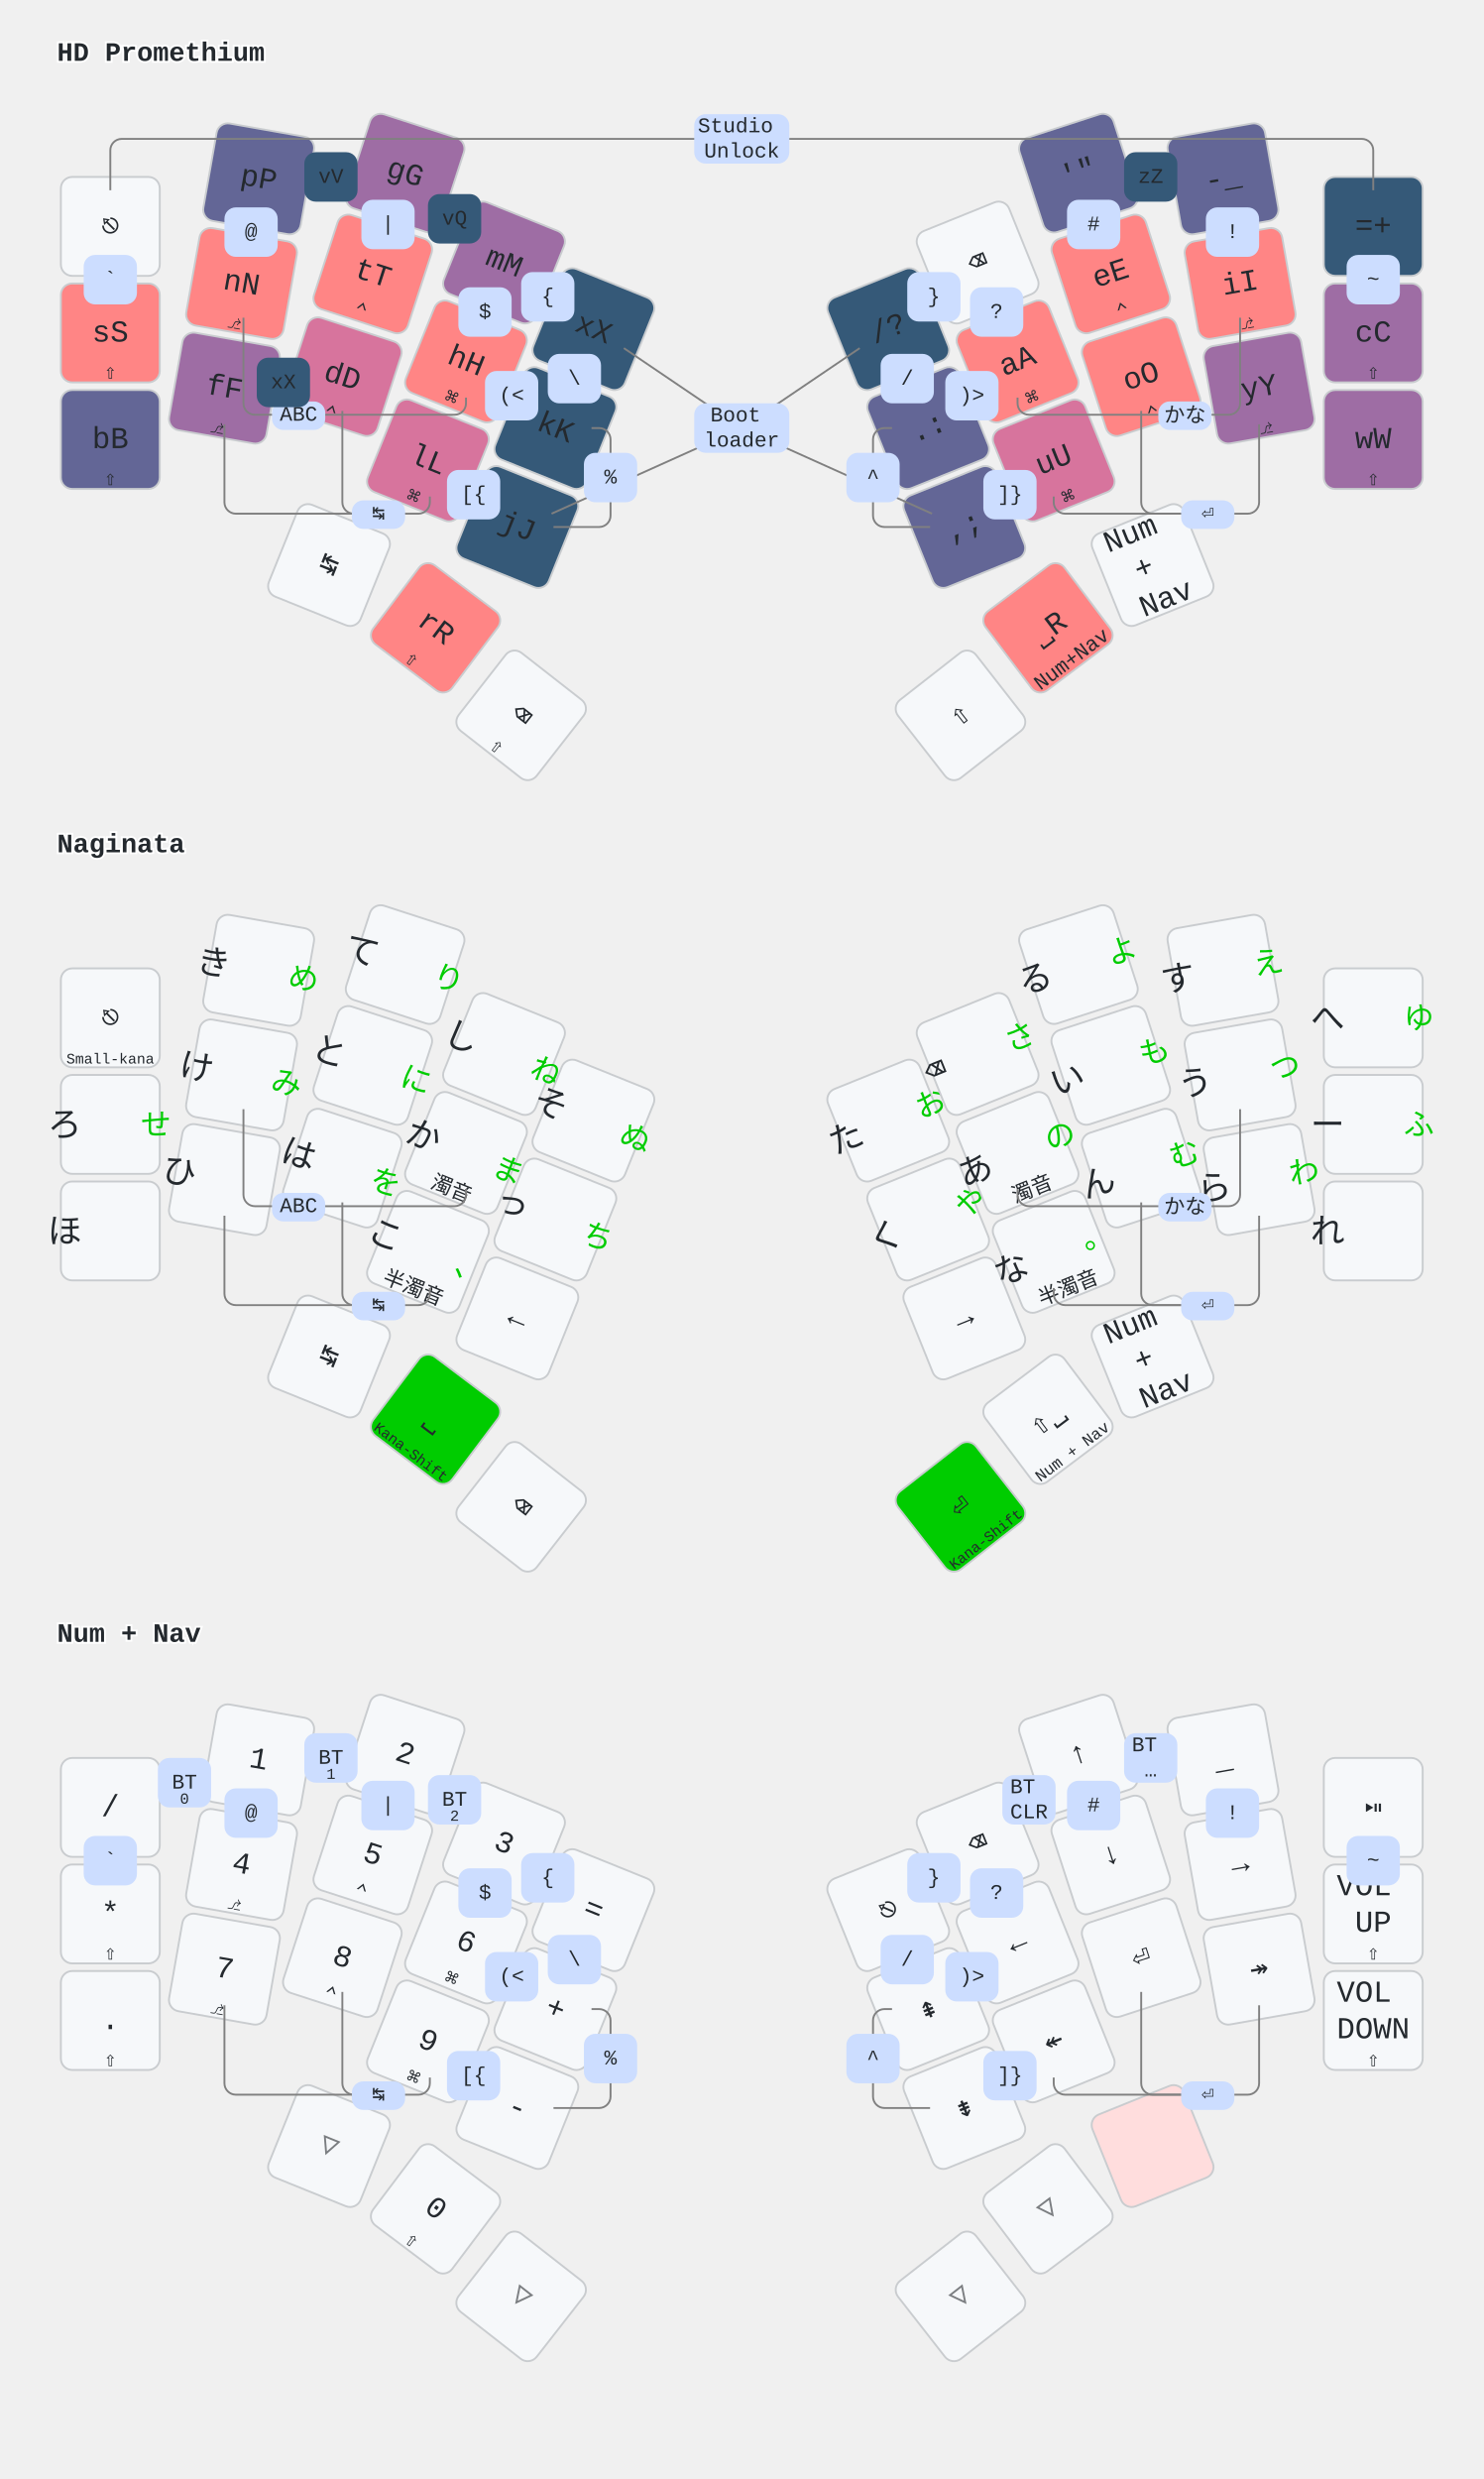
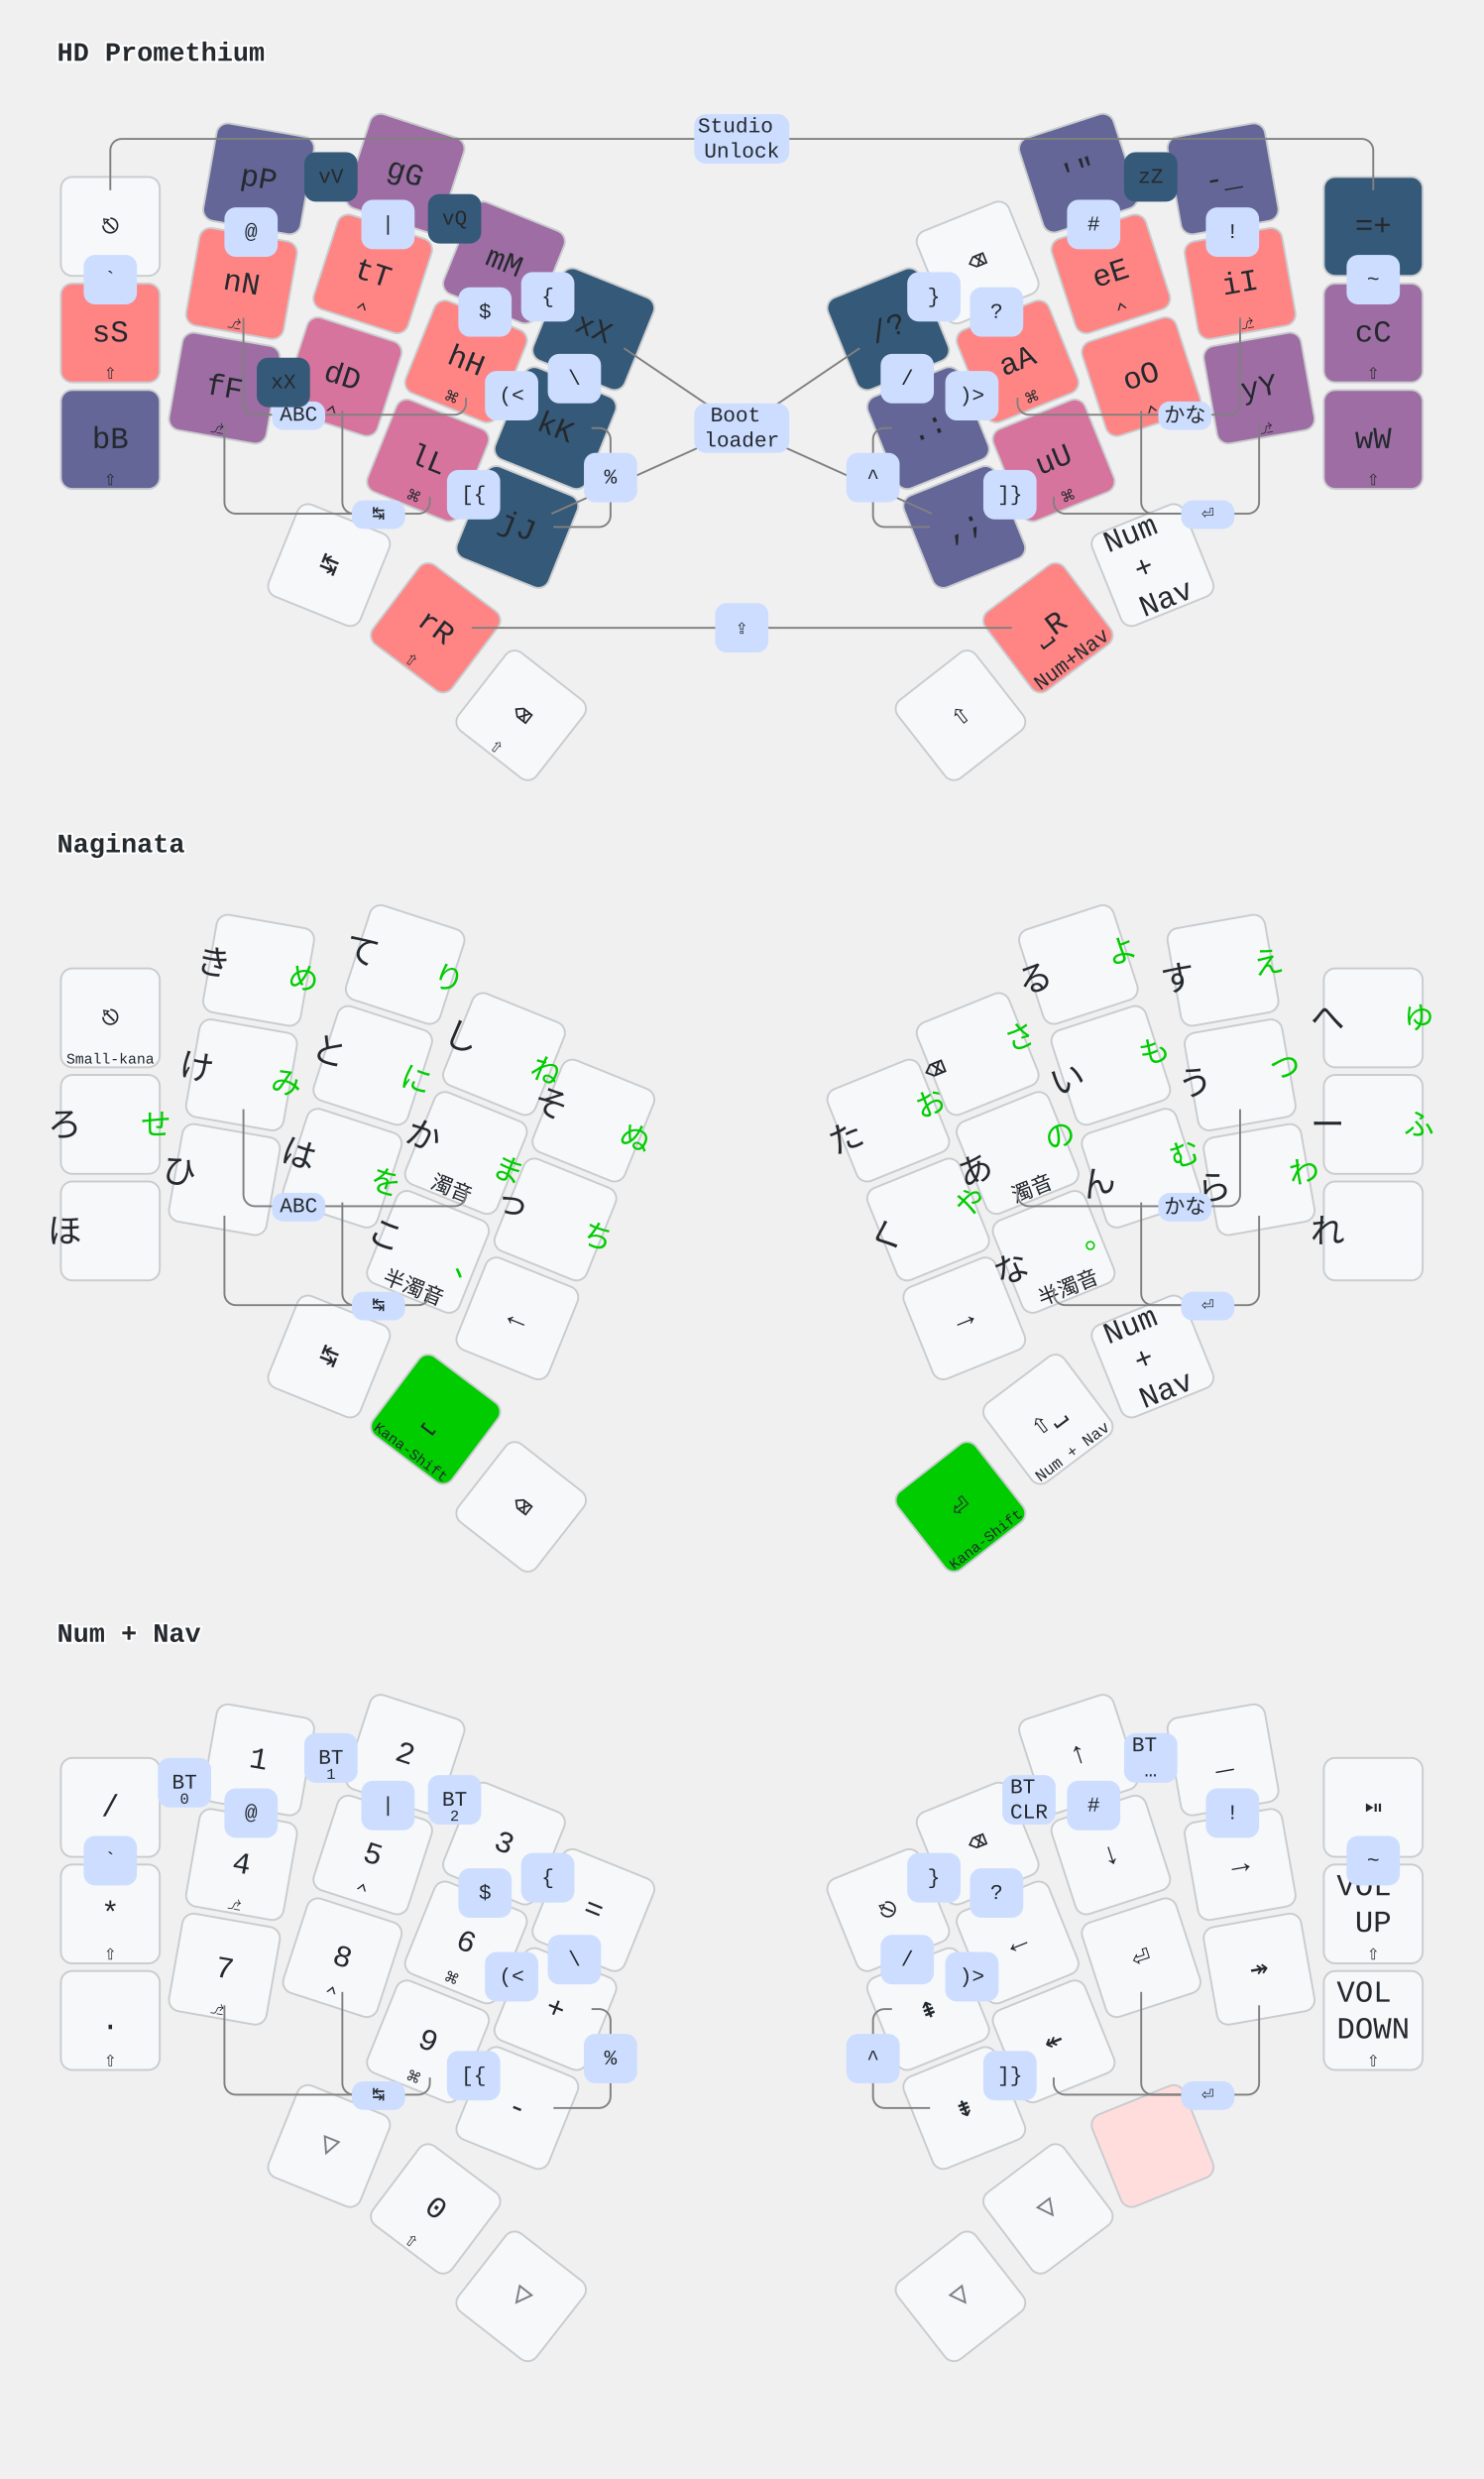
<svg xmlns="http://www.w3.org/2000/svg" width="780" height="1303" viewBox="0 0 780 1303" class="keymap">
  <style>/* inherit to force styles through use tags*/
svg path {
    fill: inherit;
}
/* font and background color specifications */
svg.keymap {
    font-family: SFMono-Regular,Consolas,Liberation Mono,Menlo,monospace;
    font-size: 14px;
    font-kerning: normal;
    text-rendering: optimizeLegibility;
    fill: #24292e;
}

/* default key styling */
rect.key {
    fill: #f6f8fa;
    stroke: #c9cccf;
    stroke-width: 1;
}

/* color accent for combo boxes */
rect.combo {
    fill: #cdf;
}

/* color accent for held keys */
rect.held, rect.combo.held {
    fill: #fdd;
}

/* color accent for ghost (optional) keys */
rect.ghost, rect.combo.ghost {
    stroke-dasharray: 4, 4;
    stroke-width: 2;
}

text {
    text-anchor: middle;
    dominant-baseline: middle;
}

/* styling for layer labels */
text.label {
    font-weight: bold;
    text-anchor: start;
    stroke: white;
    stroke-width: 2;
    paint-order: stroke;
}

text.tap {
    font-size: 16px;
}

/* styling for combo tap, and key hold/shifted label text */
text.combo, text.hold, text.shifted {
    font-size: 11px;
}

text.hold {
    text-anchor: middle;
    dominant-baseline: auto;
}

text.shifted {
    text-anchor: middle;
    dominant-baseline: hanging;
}

/* styling for hold/shifted label text in combo box */
text.combo.hold, text.combo.shifted {
    font-size: 8px;
}

/* lighter symbol for transparent keys */
text.trans {
    fill: #7b7e81;
}

/* styling for combo dendrons */
path.combo {
    stroke-width: 1;
    stroke: gray;
    fill: none;
}

/* Start Tabler Icons Cleanup */
/* cannot use height/width with glyphs */
.icon-tabler &gt; path {
    fill: inherit;
    stroke: inherit;
}
/* hide tabler's default box */
.icon-tabler &gt; path[stroke="none"][fill="none"] {
    visibility: collapse;
}

rect.low {
    fill: #355978;
}
rect.medium-low {
    fill: #636696;
}
rect.medium {
    fill: #9E6DA4;
}
rect.medium-high {
    fill: #D7749D;
}
rect.high {
    fill: #FF8585;
}

/* green styling for Naginata kana-shift */
rect.kshift {
    fill: #00CC00;
}
text.left {
    font-size: 18px;
    translate: 16px 7px;
}
text.right {
    fill: #00CC00;
    font-size: 16px;
    translate: -16px -10px;
}
</style>
  <g transform="translate(30, 0)" class="layer-HD Promethium">
    <text x="0" y="28" class="label" id="HD-Promethium">HD Promethium</text>
    <g transform="translate(0, 56)">
      <g transform="translate(28, 63)" class="key keypos-0">
        <rect rx="6" ry="6" x="-26" y="-26" width="52" height="52" class="key" />
        <text x="0" y="0" class="key tap">⎋</text>
      </g>
      <g transform="translate(106, 38) rotate(10.0)" class="key medium-low keypos-1">
        <rect rx="6" ry="6" x="-26" y="-26" width="52" height="52" class="key medium-low" />
        <text x="0" y="0" class="key medium-low tap">pP</text>
      </g>
      <g transform="translate(183, 35) rotate(18.0)" class="key medium keypos-2">
        <rect rx="6" ry="6" x="-26" y="-26" width="52" height="52" class="key medium" />
        <text x="0" y="0" class="key medium tap">gG</text>
      </g>
      <g transform="translate(235, 82) rotate(22.0)" class="key medium keypos-3">
        <rect rx="6" ry="6" x="-26" y="-26" width="52" height="52" class="key medium" />
        <text x="0" y="0" class="key medium tap">mM</text>
      </g>
      <g transform="translate(282, 117) rotate(22.0)" class="key low keypos-4">
        <rect rx="6" ry="6" x="-26" y="-26" width="52" height="52" class="key low" />
        <text x="0" y="0" class="key low tap">xX</text>
      </g>
      <g transform="translate(437, 117) rotate(-22.0)" class="key low keypos-5">
        <rect rx="6" ry="6" x="-26" y="-26" width="52" height="52" class="key low" />
        <text x="0" y="0" class="key low tap">/?</text>
      </g>
      <g transform="translate(484, 82) rotate(-22.0)" class="key keypos-6">
        <rect rx="6" ry="6" x="-26" y="-26" width="52" height="52" class="key" />
        <text x="0" y="0" class="key tap">⌫</text>
      </g>
      <g transform="translate(537, 35) rotate(-18.0)" class="key medium-low keypos-7">
        <rect rx="6" ry="6" x="-26" y="-26" width="52" height="52" class="key medium-low" />
        <text x="0" y="0" class="key medium-low tap">'"</text>
      </g>
      <g transform="translate(613, 38) rotate(-10.0)" class="key medium-low keypos-8">
        <rect rx="6" ry="6" x="-26" y="-26" width="52" height="52" class="key medium-low" />
        <text x="0" y="0" class="key medium-low tap">-_</text>
      </g>
      <g transform="translate(692, 63)" class="key low keypos-9">
        <rect rx="6" ry="6" x="-26" y="-26" width="52" height="52" class="key low" />
        <text x="0" y="0" class="key low tap">=+</text>
      </g>
      <g transform="translate(28, 119)" class="key high keypos-10">
        <rect rx="6" ry="6" x="-26" y="-26" width="52" height="52" class="key high" />
        <text x="0" y="0" class="key high tap">sS</text>
        <text x="0" y="24" class="key high hold">⇧</text>
      </g>
      <g transform="translate(97, 93) rotate(10.0)" class="key high keypos-11">
        <rect rx="6" ry="6" x="-26" y="-26" width="52" height="52" class="key high" />
        <text x="0" y="0" class="key high tap">nN</text>
        <text x="0" y="24" class="key high hold">⎇</text>
      </g>
      <g transform="translate(166, 88) rotate(18.0)" class="key high keypos-12">
        <rect rx="6" ry="6" x="-26" y="-26" width="52" height="52" class="key high" />
        <text x="0" y="0" class="key high tap">tT</text>
        <text x="0" y="24" class="key high hold">⌃</text>
      </g>
      <g transform="translate(215, 134) rotate(22.0)" class="key high keypos-13">
        <rect rx="6" ry="6" x="-26" y="-26" width="52" height="52" class="key high" />
        <text x="0" y="0" class="key high tap">hH</text>
        <text x="0" y="24" class="key high hold">⌘</text>
      </g>
      <g transform="translate(262, 169) rotate(22.0)" class="key low keypos-14">
        <rect rx="6" ry="6" x="-26" y="-26" width="52" height="52" class="key low" />
        <text x="0" y="0" class="key low tap">kK</text>
      </g>
      <g transform="translate(458, 169) rotate(-22.0)" class="key medium-low keypos-15">
        <rect rx="6" ry="6" x="-26" y="-26" width="52" height="52" class="key medium-low" />
        <text x="0" y="0" class="key medium-low tap">.:</text>
      </g>
      <g transform="translate(505, 134) rotate(-22.0)" class="key high keypos-16">
        <rect rx="6" ry="6" x="-26" y="-26" width="52" height="52" class="key high" />
        <text x="0" y="0" class="key high tap">aA</text>
        <text x="0" y="24" class="key high hold">⌘</text>
      </g>
      <g transform="translate(554, 88) rotate(-18.0)" class="key high keypos-17">
        <rect rx="6" ry="6" x="-26" y="-26" width="52" height="52" class="key high" />
        <text x="0" y="0" class="key high tap">eE</text>
        <text x="0" y="24" class="key high hold">⌃</text>
      </g>
      <g transform="translate(622, 93) rotate(-10.0)" class="key high keypos-18">
        <rect rx="6" ry="6" x="-26" y="-26" width="52" height="52" class="key high" />
        <text x="0" y="0" class="key high tap">iI</text>
        <text x="0" y="24" class="key high hold">⎇</text>
      </g>
      <g transform="translate(692, 119)" class="key medium keypos-19">
        <rect rx="6" ry="6" x="-26" y="-26" width="52" height="52" class="key medium" />
        <text x="0" y="0" class="key medium tap">cC</text>
        <text x="0" y="24" class="key medium hold">⇧</text>
      </g>
      <g transform="translate(28, 175)" class="key medium-low keypos-20">
        <rect rx="6" ry="6" x="-26" y="-26" width="52" height="52" class="key medium-low" />
        <text x="0" y="0" class="key medium-low tap">bB</text>
        <text x="0" y="24" class="key medium-low hold">⇧</text>
      </g>
      <g transform="translate(88, 148) rotate(10.0)" class="key medium keypos-21">
        <rect rx="6" ry="6" x="-26" y="-26" width="52" height="52" class="key medium" />
        <text x="0" y="0" class="key medium tap">fF</text>
        <text x="0" y="24" class="key medium hold">⎇</text>
      </g>
      <g transform="translate(150, 142) rotate(18.0)" class="key medium-high keypos-22">
        <rect rx="6" ry="6" x="-26" y="-26" width="52" height="52" class="key medium-high" />
        <text x="0" y="0" class="key medium-high tap">dD</text>
        <text x="0" y="24" class="key medium-high hold">⌃</text>
      </g>
      <g transform="translate(195, 186) rotate(22.0)" class="key medium-high keypos-23">
        <rect rx="6" ry="6" x="-26" y="-26" width="52" height="52" class="key medium-high" />
        <text x="0" y="0" class="key medium-high tap">lL</text>
        <text x="0" y="24" class="key medium-high hold">⌘</text>
      </g>
      <g transform="translate(242, 221) rotate(22.0)" class="key low keypos-24">
        <rect rx="6" ry="6" x="-26" y="-26" width="52" height="52" class="key low" />
        <text x="0" y="0" class="key low tap">jJ</text>
      </g>
      <g transform="translate(477, 221) rotate(-22.0)" class="key medium-low keypos-25">
        <rect rx="6" ry="6" x="-26" y="-26" width="52" height="52" class="key medium-low" />
        <text x="0" y="0" class="key medium-low tap">,;</text>
      </g>
      <g transform="translate(524, 186) rotate(-22.0)" class="key medium-high keypos-26">
        <rect rx="6" ry="6" x="-26" y="-26" width="52" height="52" class="key medium-high" />
        <text x="0" y="0" class="key medium-high tap">uU</text>
        <text x="0" y="24" class="key medium-high hold">⌘</text>
      </g>
      <g transform="translate(570, 142) rotate(-18.0)" class="key high keypos-27">
        <rect rx="6" ry="6" x="-26" y="-26" width="52" height="52" class="key high" />
        <text x="0" y="0" class="key high tap">oO</text>
        <text x="0" y="24" class="key high hold">⌃</text>
      </g>
      <g transform="translate(632, 148) rotate(-10.0)" class="key medium keypos-28">
        <rect rx="6" ry="6" x="-26" y="-26" width="52" height="52" class="key medium" />
        <text x="0" y="0" class="key medium tap">yY</text>
        <text x="0" y="24" class="key medium hold">⎇</text>
      </g>
      <g transform="translate(692, 175)" class="key medium keypos-29">
        <rect rx="6" ry="6" x="-26" y="-26" width="52" height="52" class="key medium" />
        <text x="0" y="0" class="key medium tap">wW</text>
        <text x="0" y="24" class="key medium hold">⇧</text>
      </g>
      <g transform="translate(143, 241) rotate(22.0)" class="key keypos-30">
        <rect rx="6" ry="6" x="-26" y="-26" width="52" height="52" class="key" />
        <text x="0" y="0" class="key tap">↹</text>
      </g>
      <g transform="translate(199, 274) rotate(37.0)" class="key high keypos-31">
        <rect rx="6" ry="6" x="-26" y="-26" width="52" height="52" class="key high" />
        <text x="0" y="0" class="key high tap">rR</text>
        <text x="0" y="24" class="key high hold">⇧</text>
      </g>
      <g transform="translate(244, 320) rotate(38.0)" class="key keypos-32">
        <rect rx="6" ry="6" x="-26" y="-26" width="52" height="52" class="key" />
        <text x="0" y="0" class="key tap">⌫</text>
        <text x="0" y="24" class="key hold">⇧</text>
      </g>
      <g transform="translate(475, 320) rotate(-38.0)" class="key keypos-33">
        <rect rx="6" ry="6" x="-26" y="-26" width="52" height="52" class="key" />
        <text x="0" y="0" class="key tap">⇧</text>
      </g>
      <g transform="translate(521, 274) rotate(-37.0)" class="key high keypos-34">
        <rect rx="6" ry="6" x="-26" y="-26" width="52" height="52" class="key high" />
        <text x="0" y="0" class="key high tap">⎵R</text>
        <text x="0" y="24" class="key high hold">Num+Nav</text>
      </g>
      <g transform="translate(576, 241) rotate(-22.0)" class="key keypos-35">
        <rect rx="6" ry="6" x="-26" y="-26" width="52" height="52" class="key" />
        <a href="#Num--Nav">
          <text x="0" y="0" class="key tap layer-activator">
            <tspan x="0" dy="-1.2em">Num</tspan>
            <tspan x="0" dy="1.2em">+</tspan>
            <tspan x="0" dy="1.2em">Nav</tspan>
          </text>
        </a>
      </g>
      <g class="combo combopos-0">
        <path d="M360,17 h-326 a6.0,6.0 0 0 0 -6.0,6.0 v21" class="combo" />
        <path d="M360,17 h326 a6.0,6.0 0 0 1 6.0,6.0 v21" class="combo" />
        <rect rx="6" ry="6" x="335" y="4" width="50" height="26" class="combo" />
        <text x="360" y="17" class="combo tap">
          <tspan x="360" dy="-0.6em">Studio</tspan>
          <tspan x="360" dy="1.2em">Unlock</tspan>
        </text>
      </g>
      <g class="combo combopos-1">
        <path d="M360,169 l-62,-42" class="combo" />
        <path d="M360,169 l62,-42" class="combo" />
        <path d="M360,169 l-100,45" class="combo" />
        <path d="M360,169 l100,45" class="combo" />
        <rect rx="6" ry="6" x="335" y="156" width="50" height="26" class="combo" />
        <text x="360" y="169" class="combo tap">
          <tspan x="360" dy="-0.6em">Boot</tspan>
          <tspan x="360" dy="1.2em">loader</tspan>
        </text>
      </g>
      <g class="combo combopos-2">
        <path d="M593,162 h-82 a6.0,6.0 0 0 1 -6.0,-6.0 v-3" class="combo" />
        <path d="M593,162 h23 a6.0,6.0 0 0 0 6.0,-6.0 v-45" class="combo" />
        <rect rx="6" ry="6" x="579" y="155" width="28" height="15" class="combo" />
        <text x="593" y="162" class="combo tap">かな</text>
      </g>
      <g class="combo combopos-3">
        <path d="M127,162 h82 a6.0,6.0 0 0 0 6.0,-6.0 v-3" class="combo" />
        <path d="M127,162 h-23 a6.0,6.0 0 0 1 -6.0,-6.0 v-45" class="combo" />
        <rect rx="6" ry="6" x="113" y="155" width="28" height="15" class="combo" />
        <text x="127" y="162" class="combo tap">ABC</text>
      </g>
      <g class="combo combopos-6">
        <path d="M169,214 h21 a6.0,6.0 0 0 0 6.0,-6.0 v-3" class="combo" />
        <path d="M169,214 h-13 a6.0,6.0 0 0 1 -6.0,-6.0 v-48" class="combo" />
        <path d="M169,214 h-75 a6.0,6.0 0 0 1 -6.0,-6.0 v-41" class="combo" />
        <rect rx="6" ry="6" x="155" y="207" width="28" height="15" class="combo" />
        <text x="169" y="214" class="combo tap">↹</text>
      </g>
      <g class="combo combopos-7">
        <path d="M605,214 h-75 a6.0,6.0 0 0 1 -6.0,-6.0 v-3" class="combo" />
        <path d="M605,214 h-29 a6.0,6.0 0 0 1 -6.0,-6.0 v-48" class="combo" />
        <path d="M605,214 h21 a6.0,6.0 0 0 0 6.0,-6.0 v-41" class="combo" />
        <rect rx="6" ry="6" x="591" y="207" width="28" height="15" class="combo" />
        <text x="605" y="214" class="combo tap">⏎</text>
      </g>
      <g class="combo low combopos-8">
        <rect rx="6" ry="6" x="195" y="46" width="28" height="26" class="combo low" />
        <text x="209" y="59" class="combo low tap">vQ</text>
      </g>
      <g class="combo low combopos-9">
        <rect rx="6" ry="6" x="561" y="24" width="28" height="26" class="combo low" />
        <text x="575" y="37" class="combo low tap">zZ</text>
      </g>
      <g class="combo low combopos-10">
        <rect rx="6" ry="6" x="130" y="24" width="28" height="26" class="combo low" />
        <text x="144" y="37" class="combo low tap">vV</text>
      </g>
      <g class="combo low combopos-11">
        <rect rx="6" ry="6" x="105" y="132" width="28" height="26" class="combo low" />
        <text x="119" y="145" class="combo low tap">xX</text>
      </g>
      <g class="combo combopos-12">
+         <path d="M360,274 l-142,0" class="combo" />
+         <path d="M360,274 l142,0" class="combo" />
+         <rect rx="6" ry="6" x="346" y="261" width="28" height="26" class="combo" />
+         <text x="360" y="274" class="combo tap">⇪</text>
+       </g>
+       <g class="combo combopos-13">
        <rect rx="6" ry="6" x="14" y="78" width="28" height="26" class="combo" />
        <text x="28" y="91" class="combo tap">`</text>
      </g>
-       <g class="combo combopos-13">
+       <g class="combo combopos-14">
        <rect rx="6" ry="6" x="88" y="53" width="28" height="26" class="combo" />
        <text x="102" y="66" class="combo tap">@</text>
      </g>
-       <g class="combo combopos-14">
+       <g class="combo combopos-15">
        <rect rx="6" ry="6" x="160" y="49" width="28" height="26" class="combo" />
        <text x="174" y="62" class="combo tap">|</text>
      </g>
-       <g class="combo combopos-15">
+       <g class="combo combopos-16">
        <rect rx="6" ry="6" x="211" y="95" width="28" height="26" class="combo" />
        <text x="225" y="108" class="combo tap">$</text>
      </g>
-       <g class="combo combopos-16">
+       <g class="combo combopos-17">
        <rect rx="6" ry="6" x="258" y="130" width="28" height="26" class="combo" />
        <text x="272" y="143" class="combo tap">\</text>
      </g>
-       <g class="combo combopos-17">
+       <g class="combo combopos-18">
        <path d="M291,195 v-20 a6.0,6.0 0 0 0 -6.0,-6.0 h-4" class="combo" />
        <path d="M291,195 v20 a6.0,6.0 0 0 1 -6.0,6.0 h-24" class="combo" />
        <rect rx="6" ry="6" x="277" y="182" width="28" height="26" class="combo" />
        <text x="291" y="195" class="combo tap">%</text>
      </g>
-       <g class="combo combopos-18">
+       <g class="combo combopos-19">
        <path d="M429,195 v-20 a6.0,6.0 0 0 1 6.0,-6.0 h4" class="combo" />
        <path d="M429,195 v20 a6.0,6.0 0 0 0 6.0,6.0 h24" class="combo" />
        <rect rx="6" ry="6" x="415" y="182" width="28" height="26" class="combo" />
        <text x="429" y="195" class="combo tap">^</text>
      </g>
-       <g class="combo combopos-19">
+       <g class="combo combopos-20">
        <rect rx="6" ry="6" x="433" y="130" width="28" height="26" class="combo" />
        <text x="447" y="143" class="combo tap">/</text>
      </g>
-       <g class="combo combopos-20">
+       <g class="combo combopos-21">
        <rect rx="6" ry="6" x="480" y="95" width="28" height="26" class="combo" />
        <text x="494" y="108" class="combo tap">?</text>
      </g>
-       <g class="combo combopos-21">
+       <g class="combo combopos-22">
        <rect rx="6" ry="6" x="531" y="49" width="28" height="26" class="combo" />
        <text x="545" y="62" class="combo tap">#</text>
      </g>
-       <g class="combo combopos-22">
+       <g class="combo combopos-23">
        <rect rx="6" ry="6" x="604" y="53" width="28" height="26" class="combo" />
        <text x="618" y="66" class="combo tap">!</text>
      </g>
-       <g class="combo combopos-23">
+       <g class="combo combopos-24">
        <rect rx="6" ry="6" x="678" y="78" width="28" height="26" class="combo" />
        <text x="692" y="91" class="combo tap">~</text>
      </g>
-       <g class="combo combopos-24">
+       <g class="combo combopos-25">
        <rect rx="6" ry="6" x="244" y="87" width="28" height="26" class="combo" />
        <text x="258" y="100" class="combo tap">{</text>
      </g>
-       <g class="combo combopos-25">
+       <g class="combo combopos-26">
        <rect rx="6" ry="6" x="447" y="87" width="28" height="26" class="combo" />
        <text x="461" y="100" class="combo tap">}</text>
      </g>
-       <g class="combo combopos-26">
+       <g class="combo combopos-27">
        <rect rx="6" ry="6" x="225" y="139" width="28" height="26" class="combo" />
        <text x="239" y="152" class="combo tap">(&lt;</text>
      </g>
-       <g class="combo combopos-27">
+       <g class="combo combopos-28">
        <rect rx="6" ry="6" x="467" y="139" width="28" height="26" class="combo" />
        <text x="481" y="152" class="combo tap">)&gt;</text>
      </g>
-       <g class="combo combopos-28">
+       <g class="combo combopos-29">
        <rect rx="6" ry="6" x="205" y="191" width="28" height="26" class="combo" />
        <text x="219" y="204" class="combo tap">[{</text>
      </g>
-       <g class="combo combopos-29">
+       <g class="combo combopos-30">
        <rect rx="6" ry="6" x="487" y="191" width="28" height="26" class="combo" />
        <text x="501" y="204" class="combo tap">]}</text>
      </g>
    </g>
  </g>
  <g transform="translate(30, 416)" class="layer-Naginata">
    <text x="0" y="28" class="label" id="Naginata">Naginata</text>
    <g transform="translate(0, 56)">
      <g transform="translate(28, 63)" class="key keypos-0">
        <rect rx="6" ry="6" x="-26" y="-26" width="52" height="52" class="key" />
        <text x="0" y="0" class="key tap">⎋</text>
        <text x="0" y="24" class="key hold">
          <tspan style="font-size: 70%">Small-kana</tspan>
        </text>
      </g>
      <g transform="translate(106, 38) rotate(10.0)" class="key keypos-1">
        <rect rx="6" ry="6" x="-26" y="-26" width="52" height="52" class="key" />
        <text x="-24" y="0" class="key left">き</text>
        <text x="24" y="0" class="key right">め</text>
      </g>
      <g transform="translate(183, 35) rotate(18.0)" class="key keypos-2">
        <rect rx="6" ry="6" x="-26" y="-26" width="52" height="52" class="key" />
        <text x="-24" y="0" class="key left">て</text>
        <text x="24" y="0" class="key right">り</text>
      </g>
      <g transform="translate(235, 82) rotate(22.0)" class="key keypos-3">
        <rect rx="6" ry="6" x="-26" y="-26" width="52" height="52" class="key" />
        <text x="-24" y="0" class="key left">し</text>
        <text x="24" y="0" class="key right">ね</text>
      </g>
      <g transform="translate(282, 117) rotate(22.0)" class="key keypos-4">
        <rect rx="6" ry="6" x="-26" y="-26" width="52" height="52" class="key" />
        <text x="-24" y="0" class="key left">そ</text>
        <text x="24" y="0" class="key right">ぬ</text>
      </g>
      <g transform="translate(437, 117) rotate(-22.0)" class="key keypos-5">
        <rect rx="6" ry="6" x="-26" y="-26" width="52" height="52" class="key" />
        <text x="-24" y="0" class="key left">た</text>
        <text x="24" y="0" class="key right">お</text>
      </g>
      <g transform="translate(484, 82) rotate(-22.0)" class="key keypos-6">
        <rect rx="6" ry="6" x="-26" y="-26" width="52" height="52" class="key" />
        <text x="-24" y="0" class="key left">⌫</text>
        <text x="24" y="0" class="key right">さ</text>
      </g>
      <g transform="translate(537, 35) rotate(-18.0)" class="key keypos-7">
        <rect rx="6" ry="6" x="-26" y="-26" width="52" height="52" class="key" />
        <text x="-24" y="0" class="key left">る</text>
        <text x="24" y="0" class="key right">よ</text>
      </g>
      <g transform="translate(613, 38) rotate(-10.0)" class="key keypos-8">
        <rect rx="6" ry="6" x="-26" y="-26" width="52" height="52" class="key" />
        <text x="-24" y="0" class="key left">す</text>
        <text x="24" y="0" class="key right">え</text>
      </g>
      <g transform="translate(692, 63)" class="key keypos-9">
        <rect rx="6" ry="6" x="-26" y="-26" width="52" height="52" class="key" />
        <text x="-24" y="0" class="key left">へ</text>
        <text x="24" y="0" class="key right">ゆ</text>
      </g>
      <g transform="translate(28, 119)" class="key keypos-10">
        <rect rx="6" ry="6" x="-26" y="-26" width="52" height="52" class="key" />
        <text x="-24" y="0" class="key left">ろ</text>
        <text x="24" y="0" class="key right">せ</text>
      </g>
      <g transform="translate(97, 93) rotate(10.0)" class="key keypos-11">
        <rect rx="6" ry="6" x="-26" y="-26" width="52" height="52" class="key" />
        <text x="-24" y="0" class="key left">け</text>
        <text x="24" y="0" class="key right">み</text>
      </g>
      <g transform="translate(166, 88) rotate(18.0)" class="key keypos-12">
        <rect rx="6" ry="6" x="-26" y="-26" width="52" height="52" class="key" />
        <text x="-24" y="0" class="key left">と</text>
        <text x="24" y="0" class="key right">に</text>
      </g>
      <g transform="translate(215, 134) rotate(22.0)" class="key keypos-13">
        <rect rx="6" ry="6" x="-26" y="-26" width="52" height="52" class="key" />
        <text x="0" y="24" class="key hold">濁音</text>
        <text x="-24" y="0" class="key left">か</text>
        <text x="24" y="0" class="key right">ま</text>
      </g>
      <g transform="translate(262, 169) rotate(22.0)" class="key keypos-14">
        <rect rx="6" ry="6" x="-26" y="-26" width="52" height="52" class="key" />
        <text x="-24" y="0" class="key left">っ</text>
        <text x="24" y="0" class="key right">ち</text>
      </g>
      <g transform="translate(458, 169) rotate(-22.0)" class="key keypos-15">
        <rect rx="6" ry="6" x="-26" y="-26" width="52" height="52" class="key" />
        <text x="-24" y="0" class="key left">く</text>
        <text x="24" y="0" class="key right">や</text>
      </g>
      <g transform="translate(505, 134) rotate(-22.0)" class="key keypos-16">
        <rect rx="6" ry="6" x="-26" y="-26" width="52" height="52" class="key" />
        <text x="0" y="24" class="key hold">濁音</text>
        <text x="-24" y="0" class="key left">あ</text>
        <text x="24" y="0" class="key right">の</text>
      </g>
      <g transform="translate(554, 88) rotate(-18.0)" class="key keypos-17">
        <rect rx="6" ry="6" x="-26" y="-26" width="52" height="52" class="key" />
        <text x="-24" y="0" class="key left">い</text>
        <text x="24" y="0" class="key right">も</text>
      </g>
      <g transform="translate(622, 93) rotate(-10.0)" class="key keypos-18">
        <rect rx="6" ry="6" x="-26" y="-26" width="52" height="52" class="key" />
        <text x="-24" y="0" class="key left">う</text>
        <text x="24" y="0" class="key right">つ</text>
      </g>
      <g transform="translate(692, 119)" class="key keypos-19">
        <rect rx="6" ry="6" x="-26" y="-26" width="52" height="52" class="key" />
        <text x="-24" y="0" class="key left">ー</text>
        <text x="24" y="0" class="key right">ふ</text>
      </g>
      <g transform="translate(28, 175)" class="key keypos-20">
        <rect rx="6" ry="6" x="-26" y="-26" width="52" height="52" class="key" />
        <text x="-24" y="0" class="key left">ほ</text>
      </g>
      <g transform="translate(88, 148) rotate(10.0)" class="key keypos-21">
        <rect rx="6" ry="6" x="-26" y="-26" width="52" height="52" class="key" />
        <text x="-24" y="0" class="key left">ひ</text>
      </g>
      <g transform="translate(150, 142) rotate(18.0)" class="key keypos-22">
        <rect rx="6" ry="6" x="-26" y="-26" width="52" height="52" class="key" />
        <text x="-24" y="0" class="key left">は</text>
        <text x="24" y="0" class="key right">を</text>
      </g>
      <g transform="translate(195, 186) rotate(22.0)" class="key keypos-23">
        <rect rx="6" ry="6" x="-26" y="-26" width="52" height="52" class="key" />
        <text x="0" y="24" class="key hold">半濁音</text>
        <text x="-24" y="0" class="key left">こ</text>
        <text x="24" y="0" class="key right">、</text>
      </g>
      <g transform="translate(242, 221) rotate(22.0)" class="key keypos-24">
        <rect rx="6" ry="6" x="-26" y="-26" width="52" height="52" class="key" />
        <text x="0" y="0" class="key tap">←</text>
      </g>
      <g transform="translate(477, 221) rotate(-22.0)" class="key keypos-25">
        <rect rx="6" ry="6" x="-26" y="-26" width="52" height="52" class="key" />
        <text x="0" y="0" class="key tap">→</text>
      </g>
      <g transform="translate(524, 186) rotate(-22.0)" class="key keypos-26">
        <rect rx="6" ry="6" x="-26" y="-26" width="52" height="52" class="key" />
        <text x="0" y="24" class="key hold">半濁音</text>
        <text x="-24" y="0" class="key left">な</text>
        <text x="24" y="0" class="key right">。</text>
      </g>
      <g transform="translate(570, 142) rotate(-18.0)" class="key keypos-27">
        <rect rx="6" ry="6" x="-26" y="-26" width="52" height="52" class="key" />
        <text x="-24" y="0" class="key left">ん</text>
        <text x="24" y="0" class="key right">む</text>
      </g>
      <g transform="translate(632, 148) rotate(-10.0)" class="key keypos-28">
        <rect rx="6" ry="6" x="-26" y="-26" width="52" height="52" class="key" />
        <text x="-24" y="0" class="key left">ら</text>
        <text x="24" y="0" class="key right">わ</text>
      </g>
      <g transform="translate(692, 175)" class="key keypos-29">
        <rect rx="6" ry="6" x="-26" y="-26" width="52" height="52" class="key" />
        <text x="-24" y="0" class="key left">れ</text>
      </g>
      <g transform="translate(143, 241) rotate(22.0)" class="key keypos-30">
        <rect rx="6" ry="6" x="-26" y="-26" width="52" height="52" class="key" />
        <text x="0" y="0" class="key tap">↹</text>
      </g>
      <g transform="translate(199, 274) rotate(37.0)" class="key kshift keypos-31">
        <rect rx="6" ry="6" x="-26" y="-26" width="52" height="52" class="key kshift" />
        <text x="0" y="0" class="key kshift tap">⎵</text>
        <text x="0" y="24" class="key kshift hold">
          <tspan style="font-size: 70%">Kana-Shift</tspan>
        </text>
      </g>
      <g transform="translate(244, 320) rotate(38.0)" class="key keypos-32">
        <rect rx="6" ry="6" x="-26" y="-26" width="52" height="52" class="key" />
        <text x="0" y="0" class="key tap">⌫</text>
      </g>
      <g transform="translate(475, 320) rotate(-38.0)" class="key kshift keypos-33">
        <rect rx="6" ry="6" x="-26" y="-26" width="52" height="52" class="key kshift" />
        <text x="0" y="0" class="key kshift tap">⏎</text>
        <text x="0" y="24" class="key kshift hold">
          <tspan style="font-size: 70%">Kana-Shift</tspan>
        </text>
      </g>
      <g transform="translate(521, 274) rotate(-37.0)" class="key keypos-34">
        <rect rx="6" ry="6" x="-26" y="-26" width="52" height="52" class="key" />
        <text x="0" y="0" class="key tap">⇧⎵</text>
        <a href="#Num--Nav">
          <text x="0" y="24" class="key hold layer-activator">
            <tspan style="font-size: 78%">Num + Nav</tspan>
          </text>
        </a>
      </g>
      <g transform="translate(576, 241) rotate(-22.0)" class="key keypos-35">
        <rect rx="6" ry="6" x="-26" y="-26" width="52" height="52" class="key" />
        <a href="#Num--Nav">
          <text x="0" y="0" class="key tap layer-activator">
            <tspan x="0" dy="-1.2em">Num</tspan>
            <tspan x="0" dy="1.2em">+</tspan>
            <tspan x="0" dy="1.2em">Nav</tspan>
          </text>
        </a>
      </g>
      <g class="combo combopos-0">
        <path d="M593,162 h-82 a6.0,6.0 0 0 1 -6.0,-6.0 v-3" class="combo" />
        <path d="M593,162 h23 a6.0,6.0 0 0 0 6.0,-6.0 v-45" class="combo" />
        <rect rx="6" ry="6" x="579" y="155" width="28" height="15" class="combo" />
        <text x="593" y="162" class="combo tap">かな</text>
      </g>
      <g class="combo combopos-1">
        <path d="M127,162 h82 a6.0,6.0 0 0 0 6.0,-6.0 v-3" class="combo" />
        <path d="M127,162 h-23 a6.0,6.0 0 0 1 -6.0,-6.0 v-45" class="combo" />
        <rect rx="6" ry="6" x="113" y="155" width="28" height="15" class="combo" />
        <text x="127" y="162" class="combo tap">ABC</text>
      </g>
      <g class="combo combopos-2">
        <path d="M169,214 h21 a6.0,6.0 0 0 0 6.0,-6.0 v-3" class="combo" />
        <path d="M169,214 h-13 a6.0,6.0 0 0 1 -6.0,-6.0 v-48" class="combo" />
        <path d="M169,214 h-75 a6.0,6.0 0 0 1 -6.0,-6.0 v-41" class="combo" />
        <rect rx="6" ry="6" x="155" y="207" width="28" height="15" class="combo" />
        <text x="169" y="214" class="combo tap">↹</text>
      </g>
      <g class="combo combopos-3">
        <path d="M605,214 h-75 a6.0,6.0 0 0 1 -6.0,-6.0 v-3" class="combo" />
        <path d="M605,214 h-29 a6.0,6.0 0 0 1 -6.0,-6.0 v-48" class="combo" />
        <path d="M605,214 h21 a6.0,6.0 0 0 0 6.0,-6.0 v-41" class="combo" />
        <rect rx="6" ry="6" x="591" y="207" width="28" height="15" class="combo" />
        <text x="605" y="214" class="combo tap">⏎</text>
      </g>
    </g>
  </g>
  <g transform="translate(30, 831)" class="layer-Num + Nav">
    <text x="0" y="28" class="label" id="Num--Nav">Num + Nav</text>
    <g transform="translate(0, 56)">
      <g transform="translate(28, 63)" class="key keypos-0">
        <rect rx="6" ry="6" x="-26" y="-26" width="52" height="52" class="key" />
        <text x="0" y="0" class="key tap">/</text>
      </g>
      <g transform="translate(106, 38) rotate(10.0)" class="key keypos-1">
        <rect rx="6" ry="6" x="-26" y="-26" width="52" height="52" class="key" />
        <text x="0" y="0" class="key tap">1</text>
      </g>
      <g transform="translate(183, 35) rotate(18.0)" class="key keypos-2">
        <rect rx="6" ry="6" x="-26" y="-26" width="52" height="52" class="key" />
        <text x="0" y="0" class="key tap">2</text>
      </g>
      <g transform="translate(235, 82) rotate(22.0)" class="key keypos-3">
        <rect rx="6" ry="6" x="-26" y="-26" width="52" height="52" class="key" />
        <text x="0" y="0" class="key tap">3</text>
      </g>
      <g transform="translate(282, 117) rotate(22.0)" class="key keypos-4">
        <rect rx="6" ry="6" x="-26" y="-26" width="52" height="52" class="key" />
        <text x="0" y="0" class="key tap">=</text>
      </g>
      <g transform="translate(437, 117) rotate(-22.0)" class="key keypos-5">
        <rect rx="6" ry="6" x="-26" y="-26" width="52" height="52" class="key" />
        <text x="0" y="0" class="key tap">⎋</text>
      </g>
      <g transform="translate(484, 82) rotate(-22.0)" class="key keypos-6">
        <rect rx="6" ry="6" x="-26" y="-26" width="52" height="52" class="key" />
        <text x="0" y="0" class="key tap">⌫</text>
      </g>
      <g transform="translate(537, 35) rotate(-18.0)" class="key keypos-7">
        <rect rx="6" ry="6" x="-26" y="-26" width="52" height="52" class="key" />
        <text x="0" y="0" class="key tap">↑</text>
      </g>
      <g transform="translate(613, 38) rotate(-10.0)" class="key keypos-8">
        <rect rx="6" ry="6" x="-26" y="-26" width="52" height="52" class="key" />
        <text x="0" y="0" class="key tap">_</text>
      </g>
      <g transform="translate(692, 63)" class="key keypos-9">
        <rect rx="6" ry="6" x="-26" y="-26" width="52" height="52" class="key" />
        <text x="0" y="0" class="key tap">⏯</text>
      </g>
      <g transform="translate(28, 119)" class="key keypos-10">
        <rect rx="6" ry="6" x="-26" y="-26" width="52" height="52" class="key" />
        <text x="0" y="0" class="key tap">*</text>
        <text x="0" y="24" class="key hold">⇧</text>
      </g>
      <g transform="translate(97, 93) rotate(10.0)" class="key keypos-11">
        <rect rx="6" ry="6" x="-26" y="-26" width="52" height="52" class="key" />
        <text x="0" y="0" class="key tap">4</text>
        <text x="0" y="24" class="key hold">⎇</text>
      </g>
      <g transform="translate(166, 88) rotate(18.0)" class="key keypos-12">
        <rect rx="6" ry="6" x="-26" y="-26" width="52" height="52" class="key" />
        <text x="0" y="0" class="key tap">5</text>
        <text x="0" y="24" class="key hold">⌃</text>
      </g>
      <g transform="translate(215, 134) rotate(22.0)" class="key keypos-13">
        <rect rx="6" ry="6" x="-26" y="-26" width="52" height="52" class="key" />
        <text x="0" y="0" class="key tap">6</text>
        <text x="0" y="24" class="key hold">⌘</text>
      </g>
      <g transform="translate(262, 169) rotate(22.0)" class="key keypos-14">
        <rect rx="6" ry="6" x="-26" y="-26" width="52" height="52" class="key" />
        <text x="0" y="0" class="key tap">+</text>
      </g>
      <g transform="translate(458, 169) rotate(-22.0)" class="key keypos-15">
        <rect rx="6" ry="6" x="-26" y="-26" width="52" height="52" class="key" />
        <text x="0" y="0" class="key tap">⇞</text>
      </g>
      <g transform="translate(505, 134) rotate(-22.0)" class="key keypos-16">
        <rect rx="6" ry="6" x="-26" y="-26" width="52" height="52" class="key" />
        <text x="0" y="0" class="key tap">←</text>
      </g>
      <g transform="translate(554, 88) rotate(-18.0)" class="key keypos-17">
        <rect rx="6" ry="6" x="-26" y="-26" width="52" height="52" class="key" />
        <text x="0" y="0" class="key tap">↓</text>
      </g>
      <g transform="translate(622, 93) rotate(-10.0)" class="key keypos-18">
        <rect rx="6" ry="6" x="-26" y="-26" width="52" height="52" class="key" />
        <text x="0" y="0" class="key tap">→</text>
      </g>
      <g transform="translate(692, 119)" class="key keypos-19">
        <rect rx="6" ry="6" x="-26" y="-26" width="52" height="52" class="key" />
        <text x="0" y="0" class="key tap">
          <tspan x="0" dy="-0.9em">VOL</tspan>
          <tspan x="0" dy="1.2em">UP</tspan>
        </text>
        <text x="0" y="24" class="key hold">⇧</text>
      </g>
      <g transform="translate(28, 175)" class="key keypos-20">
        <rect rx="6" ry="6" x="-26" y="-26" width="52" height="52" class="key" />
        <text x="0" y="0" class="key tap">.</text>
        <text x="0" y="24" class="key hold">⇧</text>
      </g>
      <g transform="translate(88, 148) rotate(10.0)" class="key keypos-21">
        <rect rx="6" ry="6" x="-26" y="-26" width="52" height="52" class="key" />
        <text x="0" y="0" class="key tap">7</text>
        <text x="0" y="24" class="key hold">⎇</text>
      </g>
      <g transform="translate(150, 142) rotate(18.0)" class="key keypos-22">
        <rect rx="6" ry="6" x="-26" y="-26" width="52" height="52" class="key" />
        <text x="0" y="0" class="key tap">8</text>
        <text x="0" y="24" class="key hold">⌃</text>
      </g>
      <g transform="translate(195, 186) rotate(22.0)" class="key keypos-23">
        <rect rx="6" ry="6" x="-26" y="-26" width="52" height="52" class="key" />
        <text x="0" y="0" class="key tap">9</text>
        <text x="0" y="24" class="key hold">⌘</text>
      </g>
      <g transform="translate(242, 221) rotate(22.0)" class="key keypos-24">
        <rect rx="6" ry="6" x="-26" y="-26" width="52" height="52" class="key" />
        <text x="0" y="0" class="key tap">-</text>
      </g>
      <g transform="translate(477, 221) rotate(-22.0)" class="key keypos-25">
        <rect rx="6" ry="6" x="-26" y="-26" width="52" height="52" class="key" />
        <text x="0" y="0" class="key tap">⇟</text>
      </g>
      <g transform="translate(524, 186) rotate(-22.0)" class="key keypos-26">
        <rect rx="6" ry="6" x="-26" y="-26" width="52" height="52" class="key" />
        <text x="0" y="0" class="key tap">↞</text>
      </g>
      <g transform="translate(570, 142) rotate(-18.0)" class="key keypos-27">
        <rect rx="6" ry="6" x="-26" y="-26" width="52" height="52" class="key" />
        <text x="0" y="0" class="key tap">⏎</text>
      </g>
      <g transform="translate(632, 148) rotate(-10.0)" class="key keypos-28">
        <rect rx="6" ry="6" x="-26" y="-26" width="52" height="52" class="key" />
        <text x="0" y="0" class="key tap">↠</text>
      </g>
      <g transform="translate(692, 175)" class="key keypos-29">
        <rect rx="6" ry="6" x="-26" y="-26" width="52" height="52" class="key" />
        <text x="0" y="0" class="key tap">
          <tspan x="0" dy="-0.9em">VOL</tspan>
          <tspan x="0" dy="1.2em">DOWN</tspan>
        </text>
        <text x="0" y="24" class="key hold">⇧</text>
      </g>
      <g transform="translate(143, 241) rotate(22.0)" class="key trans keypos-30">
        <rect rx="6" ry="6" x="-26" y="-26" width="52" height="52" class="key trans" />
        <text x="0" y="0" class="key trans tap">▽</text>
      </g>
      <g transform="translate(199, 274) rotate(37.0)" class="key keypos-31">
        <rect rx="6" ry="6" x="-26" y="-26" width="52" height="52" class="key" />
        <text x="0" y="0" class="key tap">0</text>
        <text x="0" y="24" class="key hold">⇧</text>
      </g>
      <g transform="translate(244, 320) rotate(38.0)" class="key trans keypos-32">
        <rect rx="6" ry="6" x="-26" y="-26" width="52" height="52" class="key trans" />
        <text x="0" y="0" class="key trans tap">▽</text>
      </g>
      <g transform="translate(475, 320) rotate(-38.0)" class="key trans keypos-33">
        <rect rx="6" ry="6" x="-26" y="-26" width="52" height="52" class="key trans" />
        <text x="0" y="0" class="key trans tap">▽</text>
      </g>
      <g transform="translate(521, 274) rotate(-37.0)" class="key trans keypos-34">
        <rect rx="6" ry="6" x="-26" y="-26" width="52" height="52" class="key trans" />
        <text x="0" y="0" class="key trans tap">▽</text>
      </g>
      <g transform="translate(576, 241) rotate(-22.0)" class="key held keypos-35">
        <rect rx="6" ry="6" x="-26" y="-26" width="52" height="52" class="key held" />
      </g>
      <g class="combo combopos-2">
        <path d="M169,214 h21 a6.0,6.0 0 0 0 6.0,-6.0 v-3" class="combo" />
        <path d="M169,214 h-13 a6.0,6.0 0 0 1 -6.0,-6.0 v-48" class="combo" />
        <path d="M169,214 h-75 a6.0,6.0 0 0 1 -6.0,-6.0 v-41" class="combo" />
        <rect rx="6" ry="6" x="155" y="207" width="28" height="15" class="combo" />
        <text x="169" y="214" class="combo tap">↹</text>
      </g>
      <g class="combo combopos-3">
        <path d="M605,214 h-75 a6.0,6.0 0 0 1 -6.0,-6.0 v-3" class="combo" />
        <path d="M605,214 h-29 a6.0,6.0 0 0 1 -6.0,-6.0 v-48" class="combo" />
        <path d="M605,214 h21 a6.0,6.0 0 0 0 6.0,-6.0 v-41" class="combo" />
        <rect rx="6" ry="6" x="591" y="207" width="28" height="15" class="combo" />
        <text x="605" y="214" class="combo tap">⏎</text>
      </g>
      <g class="combo combopos-4">
        <rect rx="6" ry="6" x="14" y="78" width="28" height="26" class="combo" />
        <text x="28" y="91" class="combo tap">`</text>
      </g>
      <g class="combo combopos-5">
        <rect rx="6" ry="6" x="88" y="53" width="28" height="26" class="combo" />
        <text x="102" y="66" class="combo tap">@</text>
      </g>
      <g class="combo combopos-6">
        <rect rx="6" ry="6" x="160" y="49" width="28" height="26" class="combo" />
        <text x="174" y="62" class="combo tap">|</text>
      </g>
      <g class="combo combopos-7">
        <rect rx="6" ry="6" x="211" y="95" width="28" height="26" class="combo" />
        <text x="225" y="108" class="combo tap">$</text>
      </g>
      <g class="combo combopos-8">
        <rect rx="6" ry="6" x="258" y="130" width="28" height="26" class="combo" />
        <text x="272" y="143" class="combo tap">\</text>
      </g>
      <g class="combo combopos-9">
        <path d="M291,195 v-20 a6.0,6.0 0 0 0 -6.0,-6.0 h-4" class="combo" />
        <path d="M291,195 v20 a6.0,6.0 0 0 1 -6.0,6.0 h-24" class="combo" />
        <rect rx="6" ry="6" x="277" y="182" width="28" height="26" class="combo" />
        <text x="291" y="195" class="combo tap">%</text>
      </g>
      <g class="combo combopos-10">
        <path d="M429,195 v-20 a6.0,6.0 0 0 1 6.0,-6.0 h4" class="combo" />
        <path d="M429,195 v20 a6.0,6.0 0 0 0 6.0,6.0 h24" class="combo" />
        <rect rx="6" ry="6" x="415" y="182" width="28" height="26" class="combo" />
        <text x="429" y="195" class="combo tap">^</text>
      </g>
      <g class="combo combopos-11">
        <rect rx="6" ry="6" x="433" y="130" width="28" height="26" class="combo" />
        <text x="447" y="143" class="combo tap">/</text>
      </g>
      <g class="combo combopos-12">
        <rect rx="6" ry="6" x="480" y="95" width="28" height="26" class="combo" />
        <text x="494" y="108" class="combo tap">?</text>
      </g>
      <g class="combo combopos-13">
        <rect rx="6" ry="6" x="531" y="49" width="28" height="26" class="combo" />
        <text x="545" y="62" class="combo tap">#</text>
      </g>
      <g class="combo combopos-14">
        <rect rx="6" ry="6" x="604" y="53" width="28" height="26" class="combo" />
        <text x="618" y="66" class="combo tap">!</text>
      </g>
      <g class="combo combopos-15">
        <rect rx="6" ry="6" x="678" y="78" width="28" height="26" class="combo" />
        <text x="692" y="91" class="combo tap">~</text>
      </g>
      <g class="combo combopos-16">
        <rect rx="6" ry="6" x="244" y="87" width="28" height="26" class="combo" />
        <text x="258" y="100" class="combo tap">{</text>
      </g>
      <g class="combo combopos-17">
        <rect rx="6" ry="6" x="447" y="87" width="28" height="26" class="combo" />
        <text x="461" y="100" class="combo tap">}</text>
      </g>
      <g class="combo combopos-18">
        <rect rx="6" ry="6" x="225" y="139" width="28" height="26" class="combo" />
        <text x="239" y="152" class="combo tap">(&lt;</text>
      </g>
      <g class="combo combopos-19">
        <rect rx="6" ry="6" x="467" y="139" width="28" height="26" class="combo" />
        <text x="481" y="152" class="combo tap">)&gt;</text>
      </g>
      <g class="combo combopos-20">
        <rect rx="6" ry="6" x="205" y="191" width="28" height="26" class="combo" />
        <text x="219" y="204" class="combo tap">[{</text>
      </g>
      <g class="combo combopos-21">
        <rect rx="6" ry="6" x="487" y="191" width="28" height="26" class="combo" />
        <text x="501" y="204" class="combo tap">]}</text>
      </g>
      <g class="combo combopos-22">
        <rect rx="6" ry="6" x="53" y="37" width="28" height="26" class="combo" />
        <text x="67" y="50" class="combo tap">BT</text>
        <text x="67" y="61" class="combo hold">0</text>
      </g>
      <g class="combo combopos-23">
        <rect rx="6" ry="6" x="130" y="24" width="28" height="26" class="combo" />
        <text x="144" y="37" class="combo tap">BT</text>
        <text x="144" y="48" class="combo hold">1</text>
      </g>
      <g class="combo combopos-24">
        <rect rx="6" ry="6" x="195" y="46" width="28" height="26" class="combo" />
        <text x="209" y="59" class="combo tap">BT</text>
        <text x="209" y="70" class="combo hold">2</text>
      </g>
      <g class="combo combopos-25">
        <rect rx="6" ry="6" x="497" y="46" width="28" height="26" class="combo" />
        <text x="511" y="59" class="combo tap">
          <tspan x="511" dy="-0.6em">BT</tspan>
          <tspan x="511" dy="1.2em">CLR</tspan>
        </text>
      </g>
      <g class="combo combopos-26">
        <rect rx="6" ry="6" x="561" y="24" width="28" height="26" class="combo" />
        <text x="575" y="37" class="combo tap">
          <tspan x="575" dy="-0.6em">BT</tspan>
          <tspan x="575" dy="1.2em">…</tspan>
        </text>
      </g>
    </g>
  </g>
</svg>
